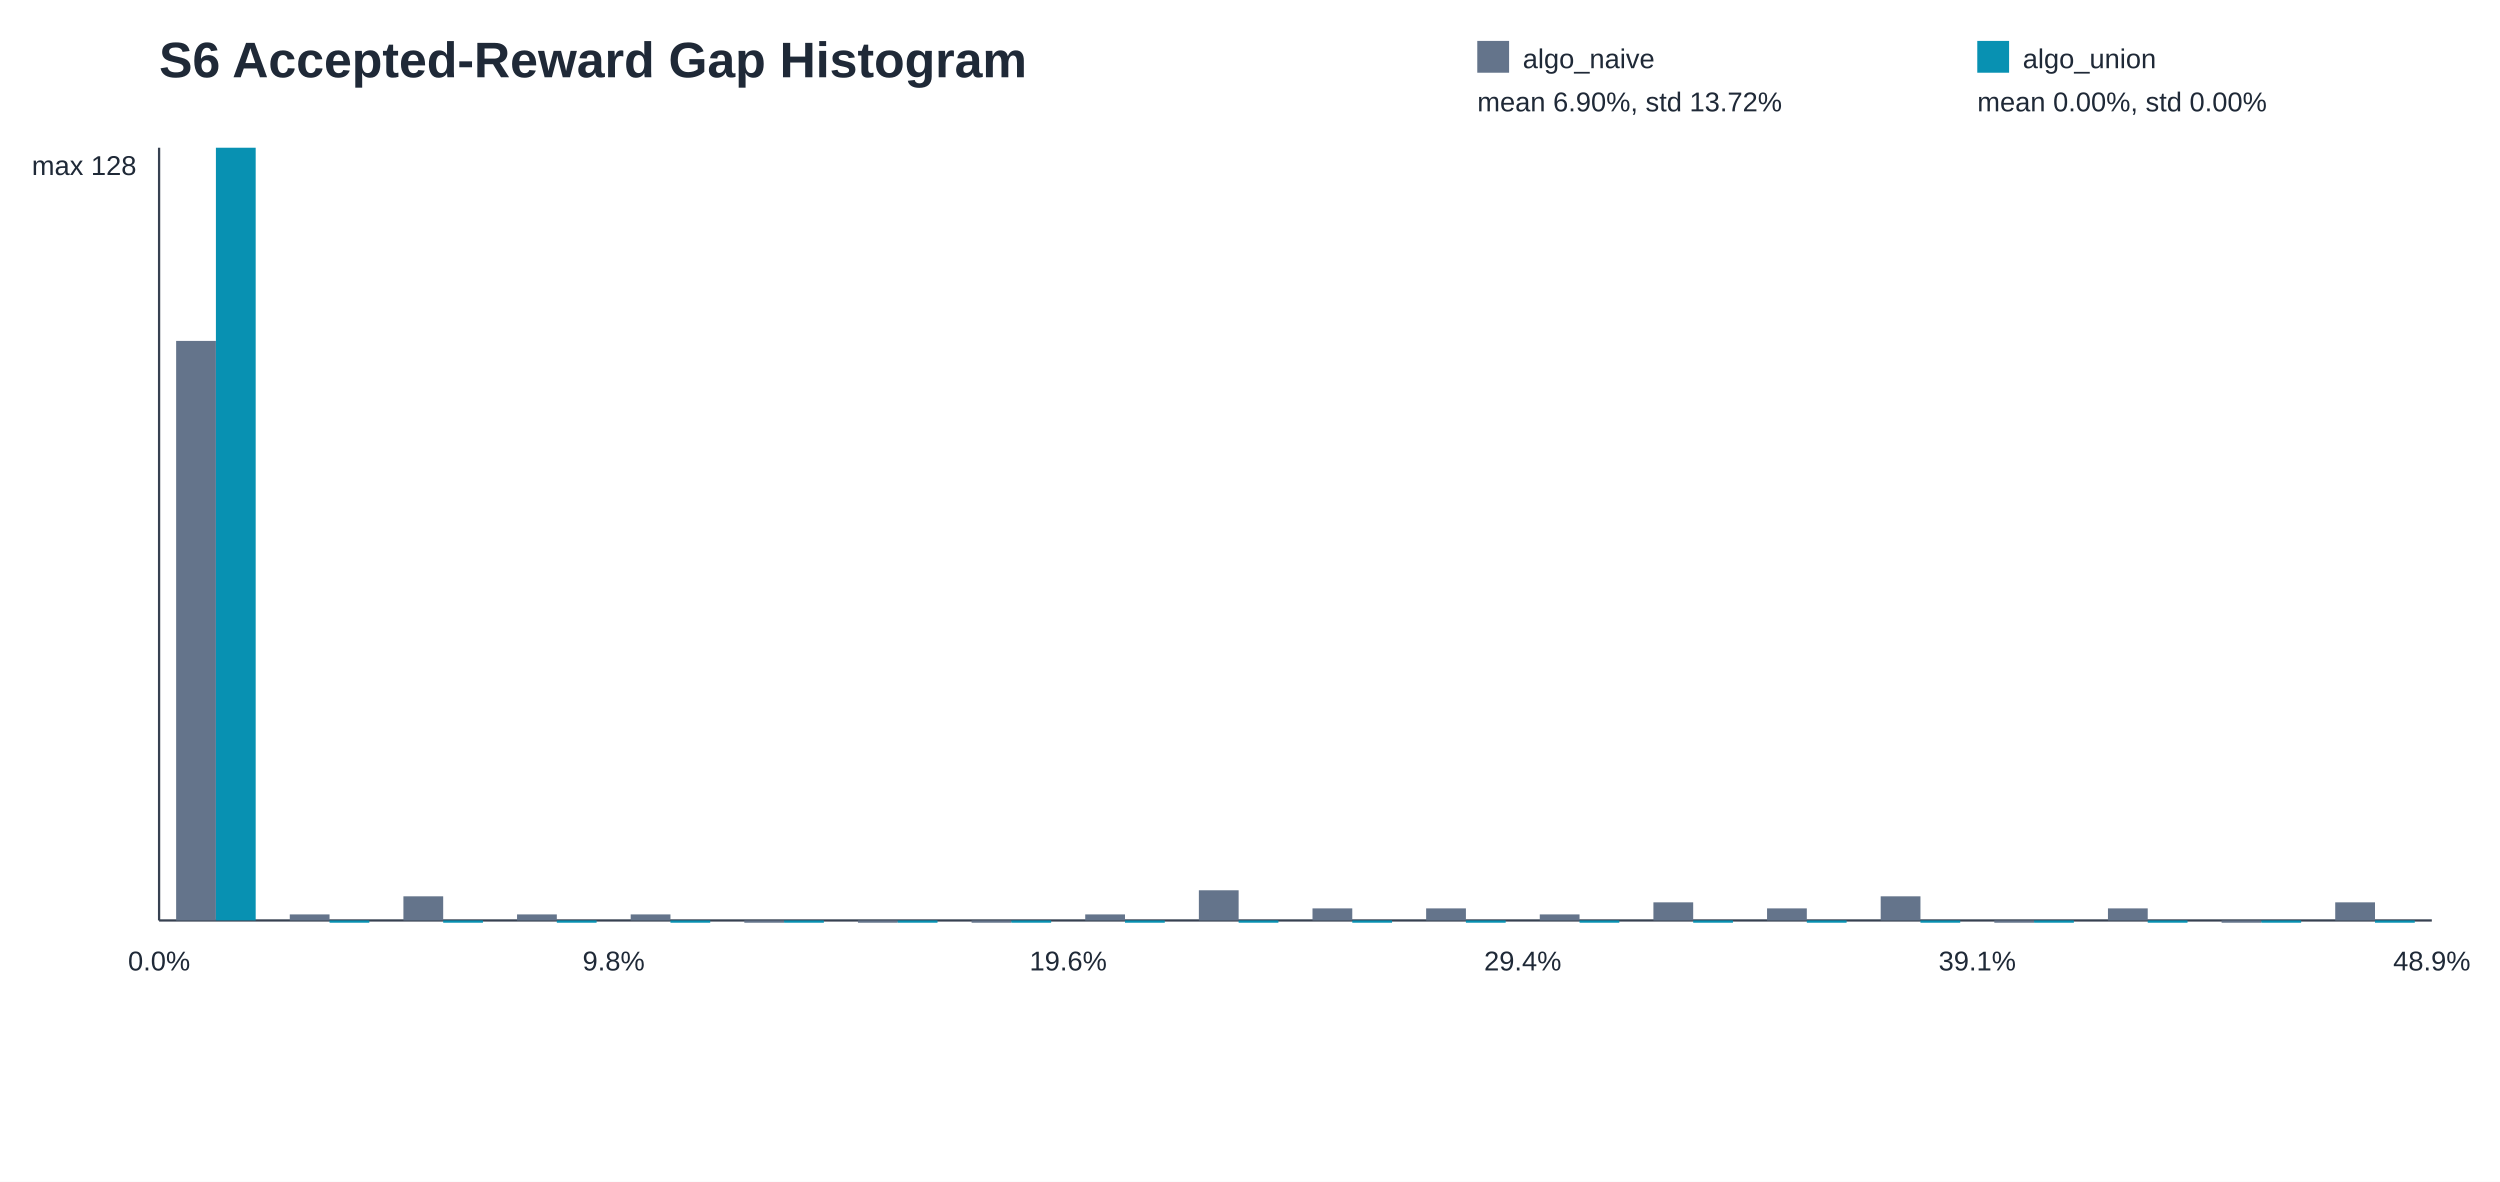
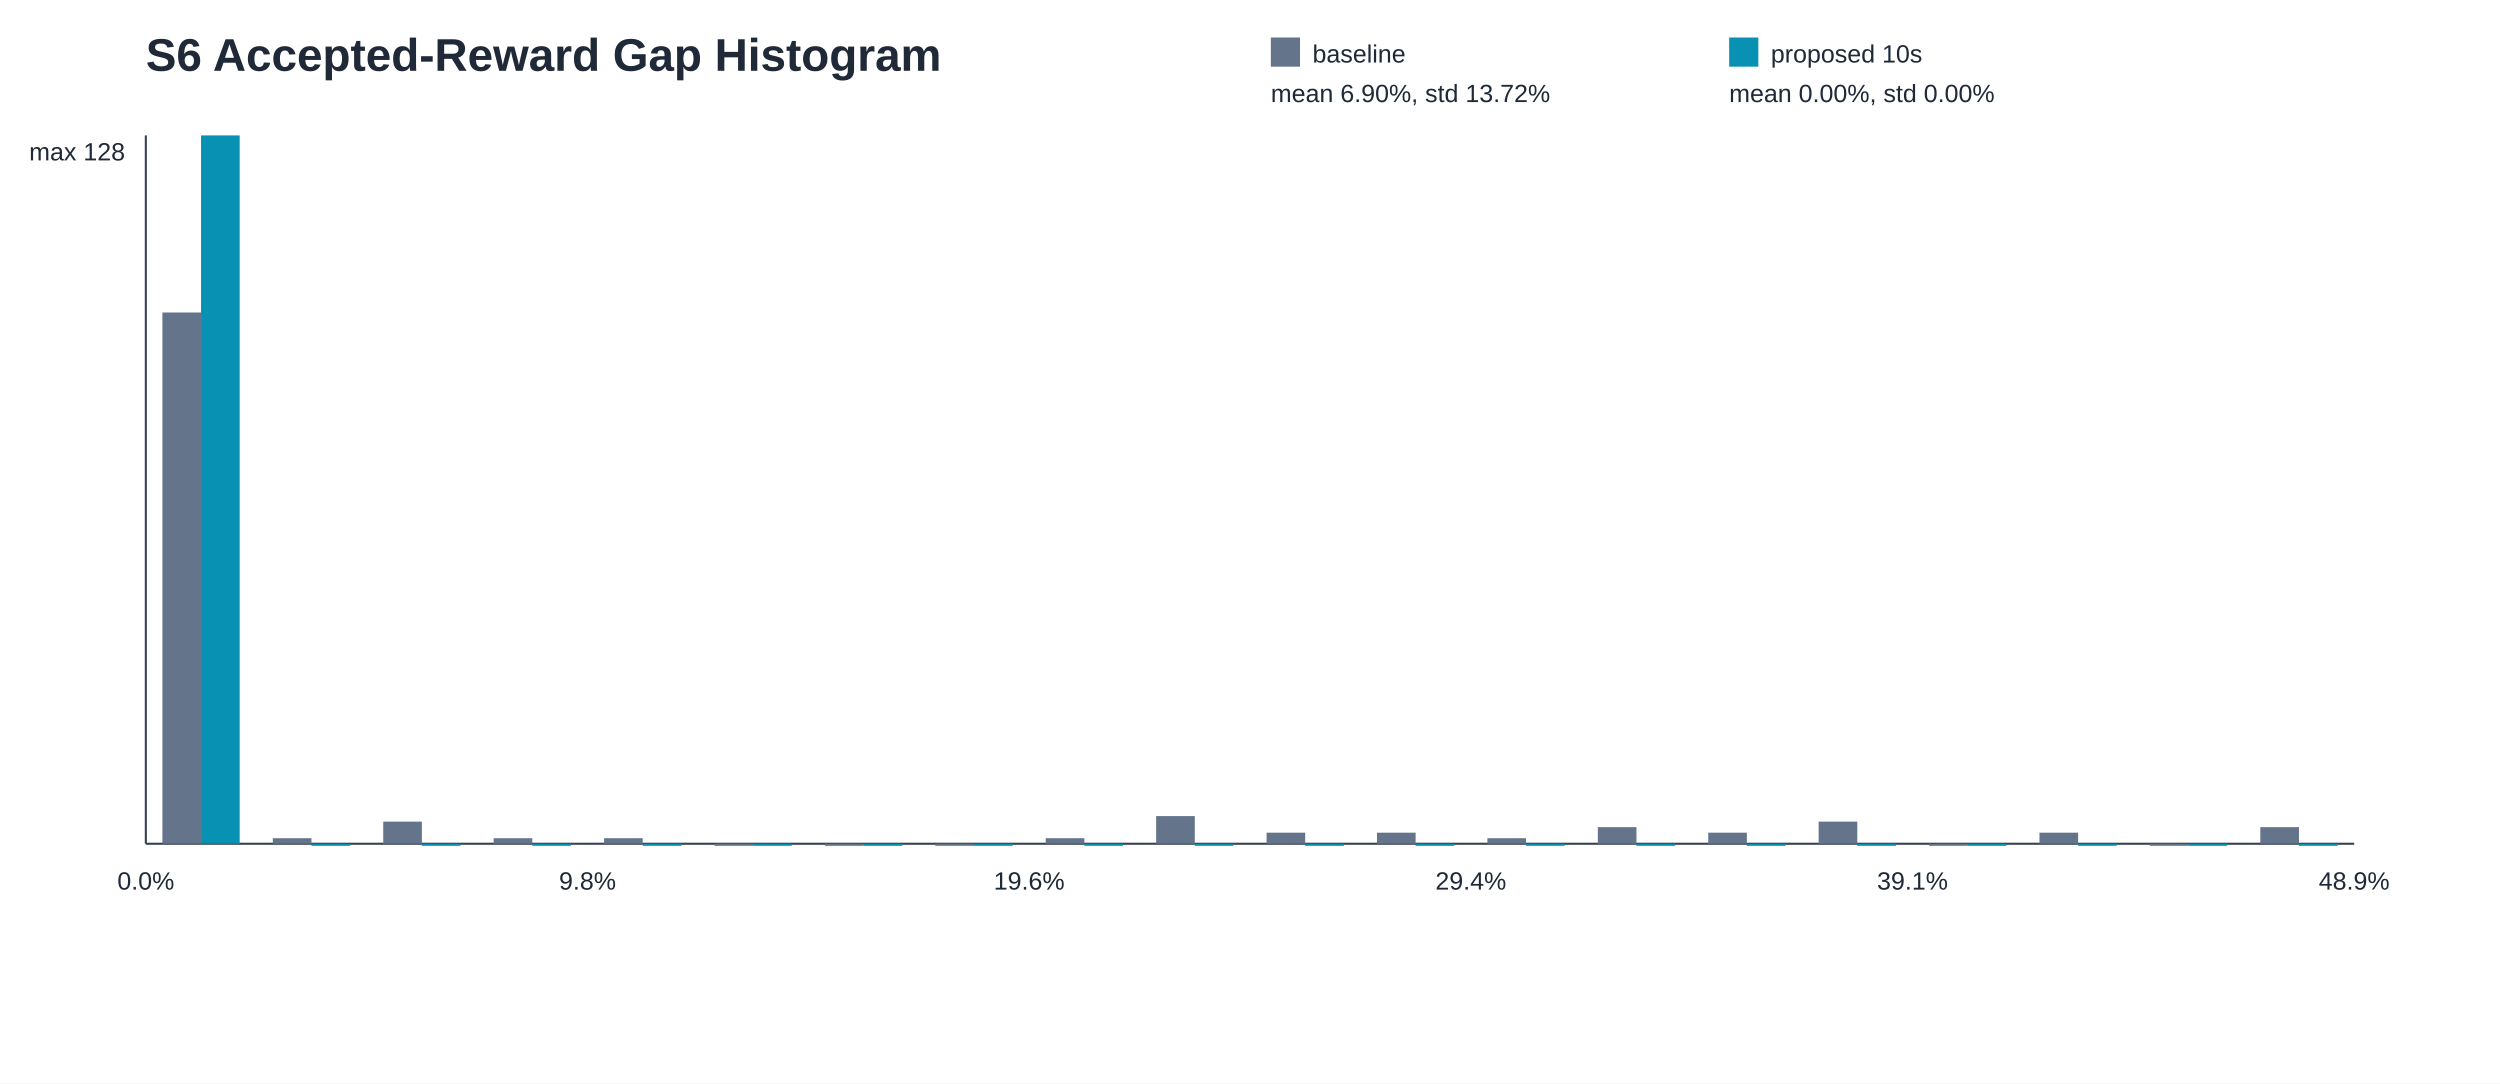
- <svg xmlns="http://www.w3.org/2000/svg" width="1100" height="520" viewBox="0 0 1100 520">
+ <svg xmlns="http://www.w3.org/2000/svg" width="1200" height="520" viewBox="0 0 1200 520">
  <rect width="100%" height="100%" fill="#ffffff" />
  <style>text{font-family:Arial,Helvetica,sans-serif;fill:#1f2937}.title{font-size:22px;font-weight:700}.label{font-size:12px}.axis{stroke:#374151;stroke-width:1}</style>
  <text x="70" y="34" class="title">S6 Accepted-Reward Gap Histogram</text>
-   <line x1="70" y1="405" x2="1070" y2="405" class="axis" />
+   <line x1="70" y1="405" x2="1130" y2="405" class="axis" />
  <line x1="70" y1="65" x2="70" y2="405" class="axis" />
-   <rect x="650" y="18" width="14" height="14" fill="#64748b" />
-   <text x="670" y="30" class="label">algo_naive</text>
-   <text x="650" y="49" class="label">mean 6.90%, std 13.72%</text>
-   <rect x="870" y="18" width="14" height="14" fill="#0891b2" />
-   <text x="890" y="30" class="label">algo_union</text>
-   <text x="870" y="49" class="label">mean 0.00%, std 0.00%</text>
-   <rect x="77.50" y="150.00" width="17.50" height="255.00" fill="#64748b" />
-   <rect x="95.00" y="65.00" width="17.50" height="340.00" fill="#0891b2" />
-   <rect x="127.50" y="402.34" width="17.50" height="2.66" fill="#64748b" />
-   <rect x="145.00" y="405.00" width="17.50" height="1.00" fill="#0891b2" />
-   <rect x="177.50" y="394.38" width="17.50" height="10.62" fill="#64748b" />
-   <rect x="195.00" y="405.00" width="17.50" height="1.00" fill="#0891b2" />
-   <rect x="227.50" y="402.34" width="17.50" height="2.66" fill="#64748b" />
-   <rect x="245.00" y="405.00" width="17.50" height="1.00" fill="#0891b2" />
-   <rect x="277.50" y="402.34" width="17.50" height="2.66" fill="#64748b" />
-   <rect x="295.00" y="405.00" width="17.50" height="1.00" fill="#0891b2" />
-   <rect x="327.50" y="405.00" width="17.50" height="1.00" fill="#64748b" />
-   <rect x="345.00" y="405.00" width="17.50" height="1.00" fill="#0891b2" />
-   <rect x="377.50" y="405.00" width="17.50" height="1.00" fill="#64748b" />
-   <rect x="395.00" y="405.00" width="17.50" height="1.00" fill="#0891b2" />
-   <rect x="427.50" y="405.00" width="17.50" height="1.00" fill="#64748b" />
-   <rect x="445.00" y="405.00" width="17.50" height="1.00" fill="#0891b2" />
-   <rect x="477.50" y="402.34" width="17.50" height="2.66" fill="#64748b" />
-   <rect x="495.00" y="405.00" width="17.50" height="1.00" fill="#0891b2" />
-   <rect x="527.50" y="391.72" width="17.50" height="13.28" fill="#64748b" />
-   <rect x="545.00" y="405.00" width="17.50" height="1.00" fill="#0891b2" />
-   <rect x="577.50" y="399.69" width="17.50" height="5.31" fill="#64748b" />
-   <rect x="595.00" y="405.00" width="17.50" height="1.00" fill="#0891b2" />
-   <rect x="627.50" y="399.69" width="17.50" height="5.31" fill="#64748b" />
-   <rect x="645.00" y="405.00" width="17.50" height="1.00" fill="#0891b2" />
-   <rect x="677.50" y="402.34" width="17.50" height="2.66" fill="#64748b" />
-   <rect x="695.00" y="405.00" width="17.50" height="1.00" fill="#0891b2" />
-   <rect x="727.50" y="397.03" width="17.50" height="7.97" fill="#64748b" />
-   <rect x="745.00" y="405.00" width="17.50" height="1.00" fill="#0891b2" />
-   <rect x="777.50" y="399.69" width="17.50" height="5.31" fill="#64748b" />
-   <rect x="795.00" y="405.00" width="17.50" height="1.00" fill="#0891b2" />
-   <rect x="827.50" y="394.38" width="17.50" height="10.62" fill="#64748b" />
-   <rect x="845.00" y="405.00" width="17.50" height="1.00" fill="#0891b2" />
-   <rect x="877.50" y="405.00" width="17.50" height="1.00" fill="#64748b" />
-   <rect x="895.00" y="405.00" width="17.50" height="1.00" fill="#0891b2" />
-   <rect x="927.50" y="399.69" width="17.50" height="5.31" fill="#64748b" />
-   <rect x="945.00" y="405.00" width="17.50" height="1.00" fill="#0891b2" />
-   <rect x="977.50" y="405.00" width="17.50" height="1.00" fill="#64748b" />
-   <rect x="995.00" y="405.00" width="17.50" height="1.00" fill="#0891b2" />
-   <rect x="1027.50" y="397.03" width="17.50" height="7.97" fill="#64748b" />
-   <rect x="1045.00" y="405.00" width="17.50" height="1.00" fill="#0891b2" />
+   <rect x="610" y="18" width="14" height="14" fill="#64748b" />
+   <text x="630" y="30" class="label">baseline</text>
+   <text x="610" y="49" class="label">mean 6.90%, std 13.72%</text>
+   <rect x="830" y="18" width="14" height="14" fill="#0891b2" />
+   <text x="850" y="30" class="label">proposed 10s</text>
+   <text x="830" y="49" class="label">mean 0.00%, std 0.00%</text>
+   <rect x="77.95" y="150.00" width="18.55" height="255.00" fill="#64748b" />
+   <rect x="96.50" y="65.00" width="18.55" height="340.00" fill="#0891b2" />
+   <rect x="130.95" y="402.34" width="18.55" height="2.66" fill="#64748b" />
+   <rect x="149.50" y="405.00" width="18.55" height="1.00" fill="#0891b2" />
+   <rect x="183.95" y="394.38" width="18.55" height="10.62" fill="#64748b" />
+   <rect x="202.50" y="405.00" width="18.55" height="1.00" fill="#0891b2" />
+   <rect x="236.95" y="402.34" width="18.55" height="2.66" fill="#64748b" />
+   <rect x="255.50" y="405.00" width="18.55" height="1.00" fill="#0891b2" />
+   <rect x="289.95" y="402.34" width="18.55" height="2.66" fill="#64748b" />
+   <rect x="308.50" y="405.00" width="18.55" height="1.00" fill="#0891b2" />
+   <rect x="342.95" y="405.00" width="18.55" height="1.00" fill="#64748b" />
+   <rect x="361.50" y="405.00" width="18.55" height="1.00" fill="#0891b2" />
+   <rect x="395.95" y="405.00" width="18.55" height="1.00" fill="#64748b" />
+   <rect x="414.50" y="405.00" width="18.55" height="1.00" fill="#0891b2" />
+   <rect x="448.95" y="405.00" width="18.55" height="1.00" fill="#64748b" />
+   <rect x="467.50" y="405.00" width="18.55" height="1.00" fill="#0891b2" />
+   <rect x="501.95" y="402.34" width="18.55" height="2.66" fill="#64748b" />
+   <rect x="520.50" y="405.00" width="18.55" height="1.00" fill="#0891b2" />
+   <rect x="554.95" y="391.72" width="18.55" height="13.28" fill="#64748b" />
+   <rect x="573.50" y="405.00" width="18.55" height="1.00" fill="#0891b2" />
+   <rect x="607.95" y="399.69" width="18.55" height="5.31" fill="#64748b" />
+   <rect x="626.50" y="405.00" width="18.55" height="1.00" fill="#0891b2" />
+   <rect x="660.95" y="399.69" width="18.55" height="5.31" fill="#64748b" />
+   <rect x="679.50" y="405.00" width="18.55" height="1.00" fill="#0891b2" />
+   <rect x="713.95" y="402.34" width="18.55" height="2.66" fill="#64748b" />
+   <rect x="732.50" y="405.00" width="18.55" height="1.00" fill="#0891b2" />
+   <rect x="766.95" y="397.03" width="18.55" height="7.97" fill="#64748b" />
+   <rect x="785.50" y="405.00" width="18.55" height="1.00" fill="#0891b2" />
+   <rect x="819.95" y="399.69" width="18.55" height="5.31" fill="#64748b" />
+   <rect x="838.50" y="405.00" width="18.55" height="1.00" fill="#0891b2" />
+   <rect x="872.95" y="394.38" width="18.55" height="10.62" fill="#64748b" />
+   <rect x="891.50" y="405.00" width="18.55" height="1.00" fill="#0891b2" />
+   <rect x="925.95" y="405.00" width="18.55" height="1.00" fill="#64748b" />
+   <rect x="944.50" y="405.00" width="18.55" height="1.00" fill="#0891b2" />
+   <rect x="978.95" y="399.69" width="18.55" height="5.31" fill="#64748b" />
+   <rect x="997.50" y="405.00" width="18.55" height="1.00" fill="#0891b2" />
+   <rect x="1031.95" y="405.00" width="18.55" height="1.00" fill="#64748b" />
+   <rect x="1050.50" y="405.00" width="18.55" height="1.00" fill="#0891b2" />
+   <rect x="1084.95" y="397.03" width="18.55" height="7.97" fill="#64748b" />
+   <rect x="1103.50" y="405.00" width="18.55" height="1.00" fill="#0891b2" />
  <text x="70.00" y="427" text-anchor="middle" class="label">0.0%</text>
-   <text x="270.00" y="427" text-anchor="middle" class="label">9.8%</text>
-   <text x="470.00" y="427" text-anchor="middle" class="label">19.6%</text>
-   <text x="670.00" y="427" text-anchor="middle" class="label">29.4%</text>
-   <text x="870.00" y="427" text-anchor="middle" class="label">39.1%</text>
-   <text x="1070.00" y="427" text-anchor="middle" class="label">48.9%</text>
+   <text x="282.00" y="427" text-anchor="middle" class="label">9.8%</text>
+   <text x="494.00" y="427" text-anchor="middle" class="label">19.6%</text>
+   <text x="706.00" y="427" text-anchor="middle" class="label">29.4%</text>
+   <text x="918.00" y="427" text-anchor="middle" class="label">39.1%</text>
+   <text x="1130.00" y="427" text-anchor="middle" class="label">48.9%</text>
  <text x="14" y="77" class="label">max 128</text>
</svg>
